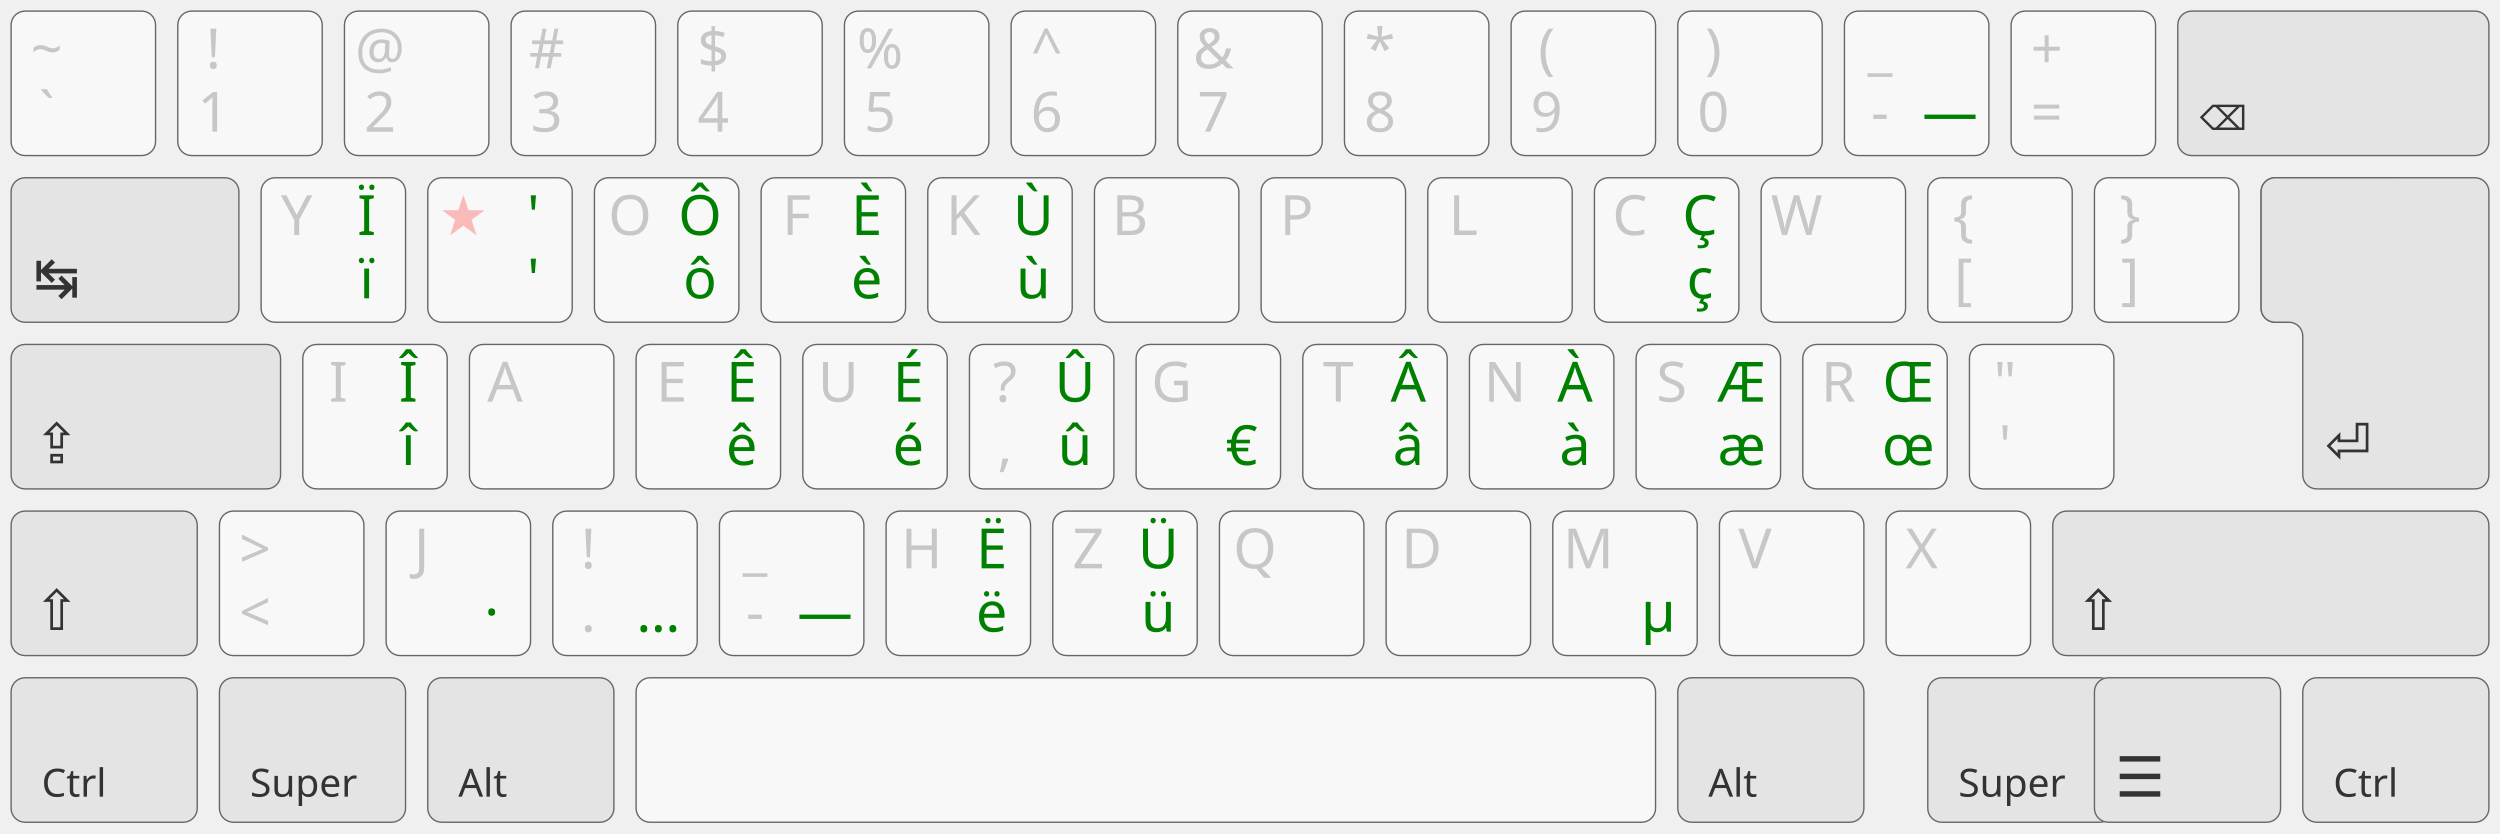
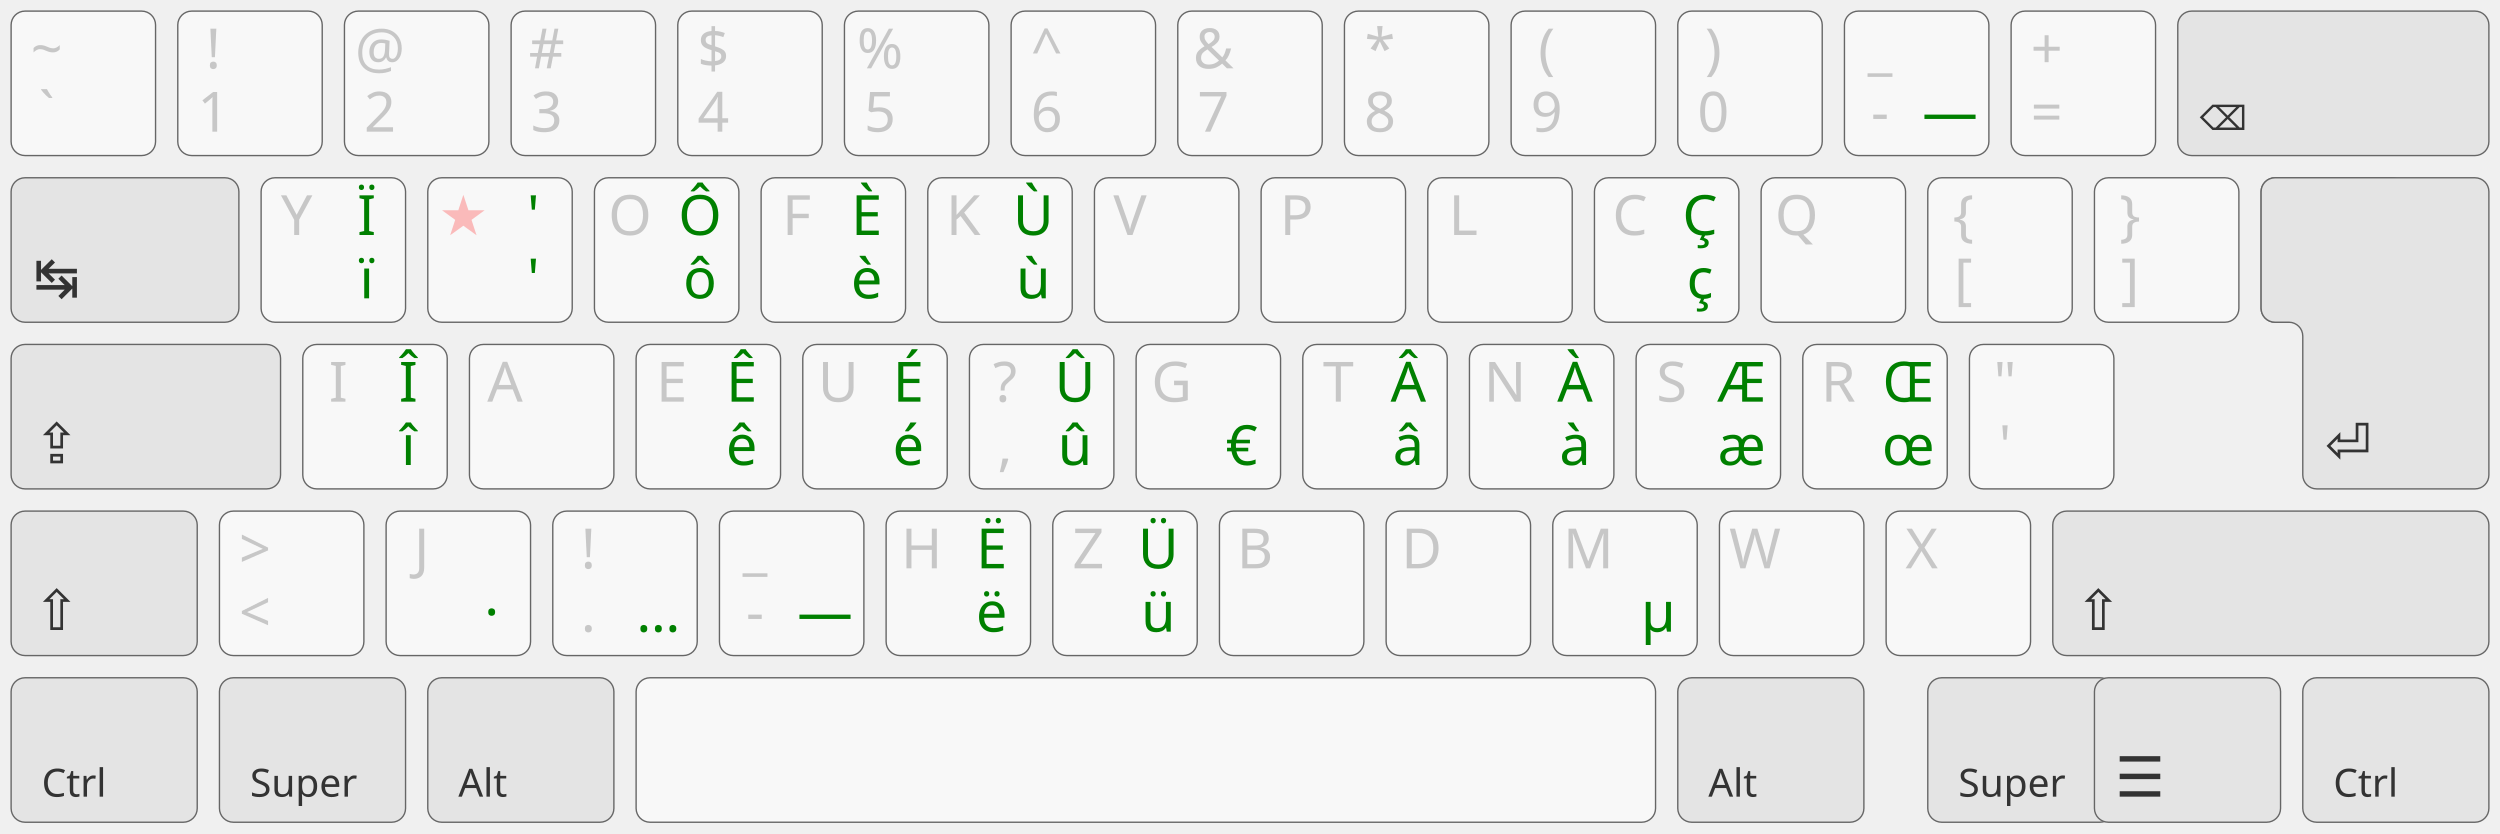
<svg xmlns="http://www.w3.org/2000/svg" viewBox="0 0 900 300" platform="gnu" theme="" class="iso intlBackslash dk">
  <style>
    rect, path {
      stroke: #666;
      stroke-width: .5px;
      fill: #f8f8f8;
    }
    .specialKey,
    .specialKey rect,
    .specialKey path {
      fill: #e4e4e4;
    }
    text {
      fill: #333;
      font: normal 20px sans-serif;
      text-align: center;
    }
    #Backspace text {
      font-size: 12px;
    }

    #Escape { display: none; }

    #row_AE { transform: translate(4px, 4px); }
    #row_AD { transform: translate(4px, 64px); }
    #row_AC { transform: translate(4px, 124px); }
    #row_AB { transform: translate(4px, 184px); }
    #row_AA { transform: translate(4px, 244px); }

    /* Backslash + Enter */
    #Enter path.alt,
    #Enter     .iso,
    #Backslash .iso,
    .alt #Enter rect.ansi,
    .iso #Enter rect.ansi,
    .iso #Enter text.ansi,
    .alt #Backslash .ansi,
    .iso #Backslash .ansi { display: none; }
    #Enter text.ansi,
    .alt #Enter     .alt,
    .iso #Enter     .iso,
    .iso #Backslash .iso { display: block; }
    .iso #Backslash { transform: translate(765px, 60px); }
    .alt #Backslash { transform: translate(780px, -60px); }

    /* Backspace + IntlYen */
    #IntlYen, #Backspace .alt,
    .intlYen  #Backspace .ansi { display: none; }
    .intlYen  #Backspace .alt,
    .intlYen  #IntlYen { display: block; }

    /* ShiftLeft + IntlBackslash */
    #IntlBackslash, #ShiftLeft .iso,
    .intlBackslash  #ShiftLeft .ansi { display: none; }
    .intlBackslash  #ShiftLeft .iso,
    .intlBackslash  #IntlBackslash { display: block; }

    /* ShiftRight + IntlRo */
    #IntlRo, #ShiftRight .abnt,
    .intlRo  #ShiftRight .ansi { display: none; }
    .intlRo  #ShiftRight .abnt,
    .intlRo  #IntlRo { display: block; }

    .specialKey   .ergo,
    .specialKey   .ol60,
    .specialKey   .ol50,
    .specialKey   .ol40,
    #Space        .ol60,
    #Space        .ol50,
    #Space        .ol40,
    #Backquote    .ol60,
    #BracketRight .ol60,
    #Equal        .ol60,
    .ergo #CapsLock,
    .ergo #Space      rect,
    .ergo #Backslash  rect,
    .ergo .specialKey rect,
    .ergo .specialKey text { display: none; }
    .ol50 #Escape,
    .ol40 #Escape,
    .ol60 #Space        .ol60,
    .ol50 #Space        .ol50,
    .ol40 #Space        .ol40,
    .ol60 #Backquote    .ol60,
    .ol60 #BracketRight .ol60,
    .ol60 #Backslash    .ol60,
    .ol60 #Equal        .ol60,
    .ol60 .specialKey   .ol60,
    .ol50 .specialKey   .ol50,
    .ol40 .specialKey   .ol40,
    .ergo .specialKey   .ergo { display: block; }

    .ol50 .pinkyKey, .ol50 #ContextMenu,
    .ol40 .pinkyKey, .ol40 #ContextMenu,
    .ol40 #row_AE .numberKey { display: none; }

    .ergo #row_AE       { transform: translate(94px, 4px); }
    .ergo #row_AD       { transform: translate(64px, 64px); }
    .ergo #row_AC       { transform: translate(49px, 124px); }
    .ergo #row_AB       { transform: translate(19px, 184px); }

    .ergo #Tab          { transform: translate(15px, 0px); }
    .ergo #ShiftLeft    { transform: translate(60px, 0px); }
    .ergo #ControlLeft  { transform: translate(75px, 0px); }
    .ergo #MetaLeft     { transform: translate(150px, 0px); }
    .ergo #AltLeft      { transform: translate(240px, 0px); }
    .ergo #Space        { transform: translate(315px, 0px); }
    .ergo #AltRight     { transform: translate(540px, 0px); }
    .ergo #MetaRight    { transform: translate(630px, 0px); }
    .ergo #ControlRight { transform: translate(750px, 0px); }

    .ergo .left         { transform: translate(-15px, 0px); }
    .ergo .right        { transform: translate(15px, 0px); }

    .ol60 .left         { transform: translate(-75px, 0px); }
    .ol60 #ControlRight { transform: translate(810px, 0px); }
    .ol60 #Backquote    { transform: translate(-15px, 0px); }
    .ol60 #ShiftRight   { transform: translate(795px, 0px); }
    .ol60 #ContextMenu  { transform: translate(750px, 0px); }
    .ol60 #Backslash    { transform: translate(690px, 120px); }
    .ol60 #Backspace    { transform: translate(277.5px, 60px); }
    .ol60 #Enter        { transform: translate(322.5px, 60px); }

    .ol50 #Escape       { transform: translate(-15px, 0px); }
    .ol50 #Backspace    { transform: translate(660px, 0px); }
    .ol50 #Enter        { transform: translate(705px, -60px); }

    .ol40 #Escape       { transform: translate(-15px, 120px); }
    .ol40 #Backspace    { transform: translate(660px, 60px); }
    .ol40 #Enter        { transform: translate(705px, 0px); }

    [platform="gnu"].ergo .specialKey .win,
    [platform="gnu"].ergo .specialKey .mac,
    [platform="win"].ergo .specialKey .gnu,
    [platform="win"].ergo .specialKey .mac { display: none; }
    .ergo .specialKey .mac,
    [platform="gnu"].ergo .specialKey .gnu,
    [platform="win"].ergo .specialKey .win { display: block; }

    /* swap Alt/Meta for MacOSX */
    [platform="gnu"].ergo #MetaLeft,
    [platform="win"].ergo #MetaLeft,
                    .ergo #AltLeft   { transform: translate(150px, 0px); }
    [platform="gnu"].ergo #AltLeft,
    [platform="win"].ergo #AltLeft,
                    .ergo #MetaLeft  { transform: translate(240px, 0px); }
    [platform="gnu"].ergo #AltRight,
    [platform="win"].ergo #AltRight,
                    .ergo #MetaRight { transform: translate(570px, 0px); }
    [platform="gnu"].ergo #MetaRight,
    [platform="win"].ergo #MetaRight,
                    .ergo #AltRight  { transform: translate(660px, 0px); }

    #NonConvert, #Convert, #KanaMode,
    #Lang1, #Lang2,
    #Space .jis,
    #Space .ks,
    .ks  #Space .ansi,
    .ks  #Space .jis,
    .jis #Space .ansi,
    .jis #Space .ks { display: none; }
    .ks  #Space .ks,
    .jis #NonConvert, .jis #Convert, .jis #KanaMode,
    .ks #Lang1, .ks #Lang2,
    .jis #Space .jis { display: block; }

    #Backquote .jis,
    #CapsLock  .jis,
    .jis #Backquote .ansi,
    .jis #CapsLock  .ansi { display: none; }
    .jis #Backquote .jis,
    .jis #CapsLock .jis { display: block; }

    #Lang1 text,
    #Lang2 text,
    #Convert text,
    #NonConvert text,
    .jis #CapsLock text { font-size: 14px; }
    #KanaMode text,
    .jis #Backquote text { font-size: 10px; }

    .specialKey .win,
    .specialKey .gnu {
      display: none;
      font-size: 14px;
    }

    /* display MacOSX by default */
    [platform="gnu"] .specialKey .win,
    [platform="gnu"] .specialKey .mac,
    [platform="win"] .specialKey .gnu,
    [platform="win"] .specialKey .mac { display: none; }
    [platform="mac"] .specialKey .mac,
    [platform="gnu"] .specialKey .gnu,
    [platform="win"] .specialKey .win { display: block; }

    /* swap Alt/Meta for MacOSX */
    [platform="gnu"] #MetaLeft,
    [platform="win"] #MetaLeft,  #AltLeft   { transform: translate(75px, 0px); }
    [platform="gnu"] #AltLeft,
    [platform="win"] #AltLeft,   #MetaLeft  { transform: translate(150px, 0px); }
    [platform="gnu"] #AltRight,
    [platform="win"] #AltRight,  #MetaRight { transform: translate(600px, 0px); }
    [platform="gnu"] #MetaRight,
    [platform="win"] #MetaRight, #AltRight  { transform: translate(675px, 0px); }

    g:target rect, .press rect,
    g:target path, .press path {
      fill: #aad;
    }

    [theme="reach"] .pinkyKey  rect { fill: hsl(  0, 100%, 90%); }
    [theme="reach"] .numberKey rect { fill: hsl( 42, 100%, 90%); }
    [theme="reach"] .letterKey rect { fill: hsl(122, 100%, 90%); }
    [theme="reach"] .homeKey   rect { fill: hsl(122, 100%, 75%); }
    [theme="reach"] .press     rect { fill: #aaf; }

    [theme="hints"] [finger="m1"] rect { fill: hsl(  0, 100%, 95%); }
    [theme="hints"] [finger="l2"] rect { fill: hsl( 42, 100%, 85%); }
    [theme="hints"] [finger="r2"] rect { fill: hsl( 61, 100%, 85%); }
    [theme="hints"] [finger="l3"] rect,
    [theme="hints"] [finger="r3"] rect { fill: hsl(136, 100%, 85%); }
    [theme="hints"] [finger="l4"] rect,
    [theme="hints"] [finger="r4"] rect { fill: hsl(200, 100%, 85%); }
    [theme="hints"] [finger="l5"] rect,
    [theme="hints"] [finger="r5"] rect { fill: hsl(230, 100%, 85%); }
    [theme="hints"] .specialKey   rect,
    [theme="hints"] .specialKey   path { fill: #e4e4e4; }
    [theme="hints"] .hint         rect { fill: #a33; }
    [theme="hints"] .press        rect { fill: #335; }
    [theme="hints"] .press        text { fill: #fff; }
    [theme="hints"] .hint text {
      font-weight: bold;
      fill: white;
    }

    /* dimmed AltGr + bold dead keys */
    .level3, .level4 { fill: blue; opacity: .5; }
    .level5, .level6 { fill: green; display: none }
    .deadKey {
      fill: red;
      font-size: 14px;
    }
    .diacritic  {
      font-size: 20px;
      font-weight: bolder;
    }

    /* hide Level4 (Shift+AltGr) unless AltGr is pressed */
    .level4        { display: none; }
    .altgr .level4 { display: block; }

    /* highlight AltGr + Dead Keys */
    .dk .level1, .altgr .level1,
    .dk .level2, .altgr .level2 { opacity: 0.25; display: block; }
    .dk .level5, .altgr .level3,
    .dk .level6, .altgr .level4,
    .mixed .level3, .mixed .level5 { opacity: 1; display: block;}
    .dk .level3, .dk .level4,
    .mixed .level4, .mixed .level6 { display: none; }

    /* Translate level5 upward if mixed */
    .mixed .level5 {transform: translate(0px, -22.8px);}

    /* Adding Base class option to display Alpha + dk layers */
    .base .level3, .base .level4 { display: none;}
    .base .level5  { opacity: 0.5; display: block;}

    @media (prefers-color-scheme: dark) {
      rect, path { stroke: #777; fill: #444; }
      .specialKey, .specialKey rect, .specialKey path { fill: #333; }
      g:target rect, .press rect, g:target path, .press path { fill: #558; }
      text { fill: #999; }
      .level3, .level4 { fill: #99f; }
      .level5, .level6 { fill: #6d6; }
      .deadKey { fill: #f44; }

      [theme="reach"] .pinkyKey  rect { fill: hsl(  0, 60%, 25%); }
      [theme="reach"] .numberKey rect { fill: hsl( 42, 60%, 27%); }
      [theme="reach"] .letterKey rect { fill: hsl(122, 75%, 20%); }
      [theme="reach"] .homeKey   rect { fill: hsl(122, 70%, 25%); }
      [theme="reach"] .press     rect { fill: #449; }

      [theme="hints"] [finger="m1"] rect { fill: hsl(  0, 100%, 95%); }
      [theme="hints"] [finger="l2"] rect { fill: hsl( 42, 100%, 85%); }
      [theme="hints"] [finger="r2"] rect { fill: hsl( 61, 100%, 85%); }
      [theme="hints"] [finger="l3"] rect,
      [theme="hints"] [finger="r3"] rect { fill: hsl(136, 100%, 85%); }
      [theme="hints"] [finger="l4"] rect,
      [theme="hints"] [finger="r4"] rect { fill: hsl(200, 100%, 85%); }
      [theme="hints"] [finger="l5"] rect,
      [theme="hints"] [finger="r5"] rect { fill: hsl(230, 100%, 85%); }
      [theme="hints"] .specialKey   rect,
      [theme="hints"] .specialKey   path { fill: #e4e4e4; }
      [theme="hints"] .hint         rect { fill: #a33; }
      [theme="hints"] .press        rect { fill: #335; }
      [theme="hints"] .press        text { fill: #fff; }
      [theme="hints"] .hint text {
        font-weight: bold;
        fill: white;
      }
    }
  </style>
  <g id="row_AE" text-anchor="middle">
    <g class="left">
      <g class="specialKey" finger="l5" id="Escape" transform="translate(0, 0)">
        <rect class="ergo" width="67" height="52" rx="5" ry="5" />
        <text class="ergo" width="22" height="22" x="16.4" y="42.8">⎋</text>
      </g>
      <g class="pinkyKey" finger="l5" id="Backquote" transform="translate(0, 0)">
        <rect class="specialKey jis" width="52" height="52" rx="5" ry="5" />
        <rect class="ansi alt iso" width="52" height="52" rx="5" ry="5" />
        <rect class="ol60" width="67" height="52" rx="5" ry="5" />
        <text class="jis" width="22" height="22" x="26" y="20">半角</text>
        <text class="jis" width="22" height="22" x="26" y="32">全角</text>
        <text class="jis" width="22" height="22" x="26" y="44">漢字</text>
        <g class="ansi key">
          <text class="level1" width="22" height="22" x="12.8" y="43.4">`</text>
          <text class="level2" width="22" height="22" x="12.8" y="20.6">~</text>
          <text class="level3" width="22" height="22" x="38" y="43.4" />
          <text class="level4" width="22" height="22" x="38" y="20.6" />
          <text class="level5 dk" width="22" height="22" x="38" y="43.4" />
          <text class="level6 dk" width="22" height="22" x="38" y="20.6" />
        </g>
      </g>
      <g class="numberKey" finger="l5" id="Digit1" transform="translate(60, 0)">
        <rect class="" width="52" height="52" rx="5" ry="5" />
        <g class="key">
          <text class="level1" width="22" height="22" x="12.8" y="43.4">1</text>
          <text class="level2" width="22" height="22" x="12.8" y="20.6">!</text>
          <text class="level3" width="22" height="22" x="38" y="43.4" />
          <text class="level4" width="22" height="22" x="38" y="20.6" />
          <text class="level5 dk" width="22" height="22" x="38" y="43.4" />
          <text class="level6 dk" width="22" height="22" x="38" y="20.6" />
        </g>
      </g>
      <g class="numberKey" finger="l5" id="Digit2" transform="translate(120, 0)">
        <rect class="" width="52" height="52" rx="5" ry="5" />
        <g class="key">
          <text class="level1" width="22" height="22" x="12.8" y="43.4">2</text>
          <text class="level2" width="22" height="22" x="12.8" y="20.6">@</text>
          <text class="level3" width="22" height="22" x="38" y="43.4" />
          <text class="level4" width="22" height="22" x="38" y="20.6" />
          <text class="level5 dk" width="22" height="22" x="38" y="43.4" />
          <text class="level6 dk" width="22" height="22" x="38" y="20.6" />
        </g>
      </g>
      <g class="numberKey" finger="l4" id="Digit3" transform="translate(180, 0)">
        <rect class="" width="52" height="52" rx="5" ry="5" />
        <g class="key">
          <text class="level1" width="22" height="22" x="12.8" y="43.4">3</text>
          <text class="level2" width="22" height="22" x="12.8" y="20.6">#</text>
          <text class="level3" width="22" height="22" x="38" y="43.4" />
          <text class="level4" width="22" height="22" x="38" y="20.6" />
          <text class="level5 dk" width="22" height="22" x="38" y="43.4" />
          <text class="level6 dk" width="22" height="22" x="38" y="20.6" />
        </g>
      </g>
      <g class="numberKey" finger="l3" id="Digit4" transform="translate(240, 0)">
        <rect class="" width="52" height="52" rx="5" ry="5" />
        <g class="key">
          <text class="level1" width="22" height="22" x="12.8" y="43.4">4</text>
          <text class="level2" width="22" height="22" x="12.8" y="20.6">$</text>
          <text class="level3" width="22" height="22" x="38" y="43.4" />
          <text class="level4" width="22" height="22" x="38" y="20.6" />
          <text class="level5 dk" width="22" height="22" x="38" y="43.4" />
          <text class="level6 dk" width="22" height="22" x="38" y="20.6" />
        </g>
      </g>
      <g class="numberKey" finger="l2" id="Digit5" transform="translate(300, 0)">
        <rect class="" width="52" height="52" rx="5" ry="5" />
        <g class="key">
          <text class="level1" width="22" height="22" x="12.8" y="43.4">5</text>
          <text class="level2" width="22" height="22" x="12.8" y="20.6">%</text>
          <text class="level3" width="22" height="22" x="38" y="43.4" />
          <text class="level4" width="22" height="22" x="38" y="20.6" />
          <text class="level5 dk" width="22" height="22" x="38" y="43.4" />
          <text class="level6 dk" width="22" height="22" x="38" y="20.6" />
        </g>
      </g>
    </g>
    <g class="right">
      <g class="numberKey" finger="l2" id="Digit6" transform="translate(360, 0)">
        <rect class="" width="52" height="52" rx="5" ry="5" />
        <g class="key">
          <text class="level1" width="22" height="22" x="12.8" y="43.4">6</text>
          <text class="level2" width="22" height="22" x="12.8" y="20.6">^</text>
          <text class="level3" width="22" height="22" x="38" y="43.4" />
          <text class="level4" width="22" height="22" x="38" y="20.6" />
          <text class="level5 dk" width="22" height="22" x="38" y="43.4" />
          <text class="level6 dk" width="22" height="22" x="38" y="20.6" />
        </g>
      </g>
      <g class="numberKey" finger="r2" id="Digit7" transform="translate(420, 0)">
        <rect class="" width="52" height="52" rx="5" ry="5" />
        <g class="key">
          <text class="level1" width="22" height="22" x="12.8" y="43.4">7</text>
          <text class="level2" width="22" height="22" x="12.8" y="20.6">&amp;</text>
          <text class="level3" width="22" height="22" x="38" y="43.4" />
          <text class="level4" width="22" height="22" x="38" y="20.6" />
          <text class="level5 dk" width="22" height="22" x="38" y="43.4" />
          <text class="level6 dk" width="22" height="22" x="38" y="20.6" />
        </g>
      </g>
      <g class="numberKey" finger="r2" id="Digit8" transform="translate(480, 0)">
        <rect class="" width="52" height="52" rx="5" ry="5" />
        <g class="key">
          <text class="level1" width="22" height="22" x="12.8" y="43.4">8</text>
          <text class="level2" width="22" height="22" x="12.8" y="20.6">*</text>
          <text class="level3" width="22" height="22" x="38" y="43.4" />
          <text class="level4" width="22" height="22" x="38" y="20.6" />
          <text class="level5 dk" width="22" height="22" x="38" y="43.4" />
          <text class="level6 dk" width="22" height="22" x="38" y="20.6" />
        </g>
      </g>
      <g class="numberKey" finger="r3" id="Digit9" transform="translate(540, 0)">
        <rect class="" width="52" height="52" rx="5" ry="5" />
        <g class="key">
          <text class="level1" width="22" height="22" x="12.8" y="43.4">9</text>
          <text class="level2" width="22" height="22" x="12.8" y="20.6">(</text>
          <text class="level3" width="22" height="22" x="38" y="43.4" />
          <text class="level4" width="22" height="22" x="38" y="20.6" />
          <text class="level5 dk" width="22" height="22" x="38" y="43.4" />
          <text class="level6 dk" width="22" height="22" x="38" y="20.6" />
        </g>
      </g>
      <g class="numberKey" finger="r4" id="Digit0" transform="translate(600, 0)">
        <rect class="" width="52" height="52" rx="5" ry="5" />
        <g class="key">
          <text class="level1" width="22" height="22" x="12.8" y="43.4">0</text>
          <text class="level2" width="22" height="22" x="12.8" y="20.6">)</text>
          <text class="level3" width="22" height="22" x="38" y="43.4" />
          <text class="level4" width="22" height="22" x="38" y="20.6" />
          <text class="level5 dk" width="22" height="22" x="38" y="43.4" />
          <text class="level6 dk" width="22" height="22" x="38" y="20.6" />
        </g>
      </g>
      <g class="pinkyKey" finger="r5" id="Minus" transform="translate(660, 0)">
        <rect class="" width="52" height="52" rx="5" ry="5" />
        <g class="key">
          <text class="level1" width="22" height="22" x="12.8" y="43.4">-</text>
          <text class="level2" width="22" height="22" x="12.8" y="20.6">_</text>
          <text class="level3" width="22" height="22" x="38" y="43.4" />
          <text class="level4" width="22" height="22" x="38" y="20.6" />
          <text class="level5 dk" width="22" height="22" x="38" y="43.4">—</text>
          <text class="level6 dk" width="22" height="22" x="38" y="20.6" />
        </g>
      </g>
      <g class="pinkyKey" finger="r5" id="Equal" transform="translate(720, 0)">
        <rect class="ansi" width="52" height="52" rx="5" ry="5" />
        <rect class="ol60" width="67" height="52" rx="5" ry="5" />
        <g class="key">
          <text class="level1" width="22" height="22" x="12.8" y="43.4">=</text>
          <text class="level2" width="22" height="22" x="12.8" y="20.6">+</text>
          <text class="level3" width="22" height="22" x="38" y="43.4" />
          <text class="level4" width="22" height="22" x="38" y="20.6" />
          <text class="level5 dk" width="22" height="22" x="38" y="43.4" />
          <text class="level6 dk" width="22" height="22" x="38" y="20.6" />
        </g>
      </g>
      <g class="pinkyKey" finger="r5" id="IntlYen" transform="translate(780, 0)">
        <rect class="" width="52" height="52" rx="5" ry="5" />
        <g class="key" />
      </g>
      <g class="specialKey" finger="r5" id="Backspace" transform="translate(780, 0)">
        <rect class="ansi" width="112" height="52" rx="5" ry="5" />
        <rect class="ol60" width="67" height="112" rx="5" ry="5" y="-60" />
        <rect class="ol40 ol50" width="67" height="52" rx="5" ry="5" />
        <rect class="alt" width="52" height="52" rx="5" ry="5" x="60" />
        <text class="ansi" width="22" height="22" x="16.4" y="42.8">⌫</text>
        <text class="ergo" width="22" height="22" x="16.4" y="42.8">⌫</text>
        <text class="alt" width="22" height="22" x="16.4" y="42.8" transform="translate(60, 0)">⌫</text>
      </g>
    </g>
  </g>
  <g id="row_AD" text-anchor="middle">
    <g class="left">
      <g class="specialKey" finger="l5" id="Tab" transform="translate(0, 0)">
        <rect class="" width="82" height="52" rx="5" ry="5" />
        <rect class="ergo" width="67" height="52" rx="5" ry="5" />
        <text class="" width="22" height="22" x="16.4" y="42.8">↹</text>
        <text class="ergo" width="22" height="22" x="16.4" y="42.8">↹</text>
      </g>
      <g class="letterKey" finger="l5" id="KeyQ" transform="translate(90, 0)">
        <rect class="" width="52" height="52" rx="5" ry="5" />
        <g class="key">
          <text class="level1" width="22" height="22" x="12.8" y="43.4" />
          <text class="level2" width="22" height="22" x="12.8" y="20.6">Y</text>
          <text class="level3" width="22" height="22" x="38" y="43.4">%</text>
          <text class="level4" width="22" height="22" x="38" y="20.6" />
          <text class="level5 dk" width="22" height="22" x="38" y="43.4">ï</text>
          <text class="level6 dk" width="22" height="22" x="38" y="20.6">Ï</text>
        </g>
      </g>
      <g class="letterKey" finger="l4" id="KeyW" transform="translate(150, 0)">
        <rect class="" width="52" height="52" rx="5" ry="5" />
        <g class="key">
          <text class="level1" width="22" height="22" x="12.8" y="43.4" />
          <text class="level2 deadKey diacritic" width="22" height="22" x="12.8" y="20.6">★</text>
          <text class="level3" width="22" height="22" x="38" y="43.4">+</text>
          <text class="level4" width="22" height="22" x="38" y="20.6" />
          <text class="level5 dk" width="22" height="22" x="38" y="43.4">'</text>
          <text class="level6 dk" width="22" height="22" x="38" y="20.6">'</text>
        </g>
      </g>
      <g class="letterKey" finger="l3" id="KeyE" transform="translate(210, 0)">
        <rect class="" width="52" height="52" rx="5" ry="5" />
        <g class="key">
          <text class="level1" width="22" height="22" x="12.8" y="43.4" />
          <text class="level2" width="22" height="22" x="12.8" y="20.6">O</text>
          <text class="level3" width="22" height="22" x="38" y="43.4">[</text>
          <text class="level4" width="22" height="22" x="38" y="20.6" />
          <text class="level5 dk" width="22" height="22" x="38" y="43.4">ô</text>
          <text class="level6 dk" width="22" height="22" x="38" y="20.6">Ô</text>
        </g>
      </g>
      <g class="letterKey" finger="l2" id="KeyR" transform="translate(270, 0)">
        <rect class="" width="52" height="52" rx="5" ry="5" />
        <g class="key">
          <text class="level1" width="22" height="22" x="12.8" y="43.4" />
          <text class="level2" width="22" height="22" x="12.8" y="20.6">F</text>
          <text class="level3" width="22" height="22" x="38" y="43.4">]</text>
          <text class="level4" width="22" height="22" x="38" y="20.6" />
          <text class="level5 dk" width="22" height="22" x="38" y="43.4">è</text>
          <text class="level6 dk" width="22" height="22" x="38" y="20.6">È</text>
        </g>
      </g>
      <g class="letterKey" finger="l2" id="KeyT" transform="translate(330, 0)">
        <rect class="" width="52" height="52" rx="5" ry="5" />
        <g class="key">
          <text class="level1" width="22" height="22" x="12.8" y="43.4" />
          <text class="level2" width="22" height="22" x="12.8" y="20.6">K</text>
          <text class="level3" width="22" height="22" x="38" y="43.4">#</text>
          <text class="level4" width="22" height="22" x="38" y="20.6" />
          <text class="level5 dk" width="22" height="22" x="38" y="43.4">ù</text>
          <text class="level6 dk" width="22" height="22" x="38" y="20.6">Ù</text>
        </g>
      </g>
    </g>
    <g class="right">
      <g class="letterKey" finger="r2" id="KeyY" transform="translate(390, 0)">
        <rect class="" width="52" height="52" rx="5" ry="5" />
        <g class="key">
          <text class="level1" width="22" height="22" x="12.8" y="43.4" />
-           <text class="level2" width="22" height="22" x="12.8" y="20.6">B</text>
+           <text class="level2" width="22" height="22" x="12.8" y="20.6">V</text>
          <text class="level3" width="22" height="22" x="38" y="43.4">^</text>
          <text class="level4" width="22" height="22" x="38" y="20.6" />
          <text class="level5 dk" width="22" height="22" x="38" y="43.4" />
          <text class="level6 dk" width="22" height="22" x="38" y="20.6" />
        </g>
      </g>
      <g class="letterKey" finger="r2" id="KeyU" transform="translate(450, 0)">
        <rect class="" width="52" height="52" rx="5" ry="5" />
        <g class="key">
          <text class="level1" width="22" height="22" x="12.8" y="43.4" />
          <text class="level2" width="22" height="22" x="12.8" y="20.6">P</text>
          <text class="level3" width="22" height="22" x="38" y="43.4">:</text>
          <text class="level4 deadKey" width="22" height="22" x="38" y="20.6" />
          <text class="level5 dk" width="22" height="22" x="38" y="43.4" />
          <text class="level6 dk" width="22" height="22" x="38" y="20.6" />
        </g>
      </g>
      <g class="letterKey" finger="r3" id="KeyI" transform="translate(510, 0)">
        <rect class="" width="52" height="52" rx="5" ry="5" />
        <g class="key">
          <text class="level1" width="22" height="22" x="12.8" y="43.4" />
          <text class="level2" width="22" height="22" x="12.8" y="20.6">L</text>
          <text class="level3" width="22" height="22" x="38" y="43.4">"</text>
          <text class="level4" width="22" height="22" x="38" y="20.6" />
          <text class="level5 dk" width="22" height="22" x="38" y="43.4" />
          <text class="level6 dk" width="22" height="22" x="38" y="20.6" />
        </g>
      </g>
      <g class="letterKey" finger="r4" id="KeyO" transform="translate(570, 0)">
        <rect class="" width="52" height="52" rx="5" ry="5" />
        <g class="key">
          <text class="level1" width="22" height="22" x="12.8" y="43.4" />
          <text class="level2" width="22" height="22" x="12.8" y="20.6">C</text>
          <text class="level3" width="22" height="22" x="38" y="43.4">'</text>
          <text class="level4" width="22" height="22" x="38" y="20.6" />
          <text class="level5 dk" width="22" height="22" x="38" y="43.4">ç</text>
          <text class="level6 dk" width="22" height="22" x="38" y="20.6">Ç</text>
        </g>
      </g>
      <g class="letterKey" finger="r5" id="KeyP" transform="translate(630, 0)">
        <rect class="" width="52" height="52" rx="5" ry="5" />
        <g class="key">
          <text class="level1" width="22" height="22" x="12.8" y="43.4" />
-           <text class="level2" width="22" height="22" x="12.8" y="20.6">W</text>
+           <text class="level2" width="22" height="22" x="12.8" y="20.6">Q</text>
          <text class="level3" width="22" height="22" x="38" y="43.4">$</text>
          <text class="level4" width="22" height="22" x="38" y="20.6" />
          <text class="level5 dk" width="22" height="22" x="38" y="43.4" />
          <text class="level6 dk" width="22" height="22" x="38" y="20.6" />
        </g>
      </g>
      <g class="pinkyKey" finger="r5" id="BracketLeft" transform="translate(690, 0)">
        <rect class="" width="52" height="52" rx="5" ry="5" />
        <g class="key">
          <text class="level1" width="22" height="22" x="12.8" y="43.4">[</text>
          <text class="level2" width="22" height="22" x="12.8" y="20.6">{</text>
          <text class="level3" width="22" height="22" x="38" y="43.4" />
          <text class="level4" width="22" height="22" x="38" y="20.6" />
          <text class="level5 dk" width="22" height="22" x="38" y="43.4" />
          <text class="level6 dk" width="22" height="22" x="38" y="20.6" />
        </g>
      </g>
      <g class="pinkyKey" finger="r5" id="BracketRight" transform="translate(750, 0)">
        <rect class="ansi" width="52" height="52" rx="5" ry="5" />
        <rect class="ol60" width="67" height="52" rx="5" ry="5" />
        <g class="key">
          <text class="level1" width="22" height="22" x="12.8" y="43.4">]</text>
          <text class="level2" width="22" height="22" x="12.8" y="20.6">}</text>
          <text class="level3" width="22" height="22" x="38" y="43.4" />
          <text class="level4" width="22" height="22" x="38" y="20.6" />
          <text class="level5 dk" width="22" height="22" x="38" y="43.4" />
          <text class="level6 dk" width="22" height="22" x="38" y="20.6" />
        </g>
      </g>
      <g class="pinkyKey" finger="r5" id="Backslash" transform="translate(810, 0)">
        <rect class="ansi" width="82" height="52" rx="5" ry="5" />
        <rect class="iso ol60" width="52" height="52" rx="5" ry="5" />
        <g class="key">
          <text class="level1" width="22" height="22" x="12.8" y="43.4">\</text>
          <text class="level2" width="22" height="22" x="12.8" y="20.6">|</text>
          <text class="level3" width="22" height="22" x="38" y="43.4" />
          <text class="level4" width="22" height="22" x="38" y="20.6" />
          <text class="level5 dk" width="22" height="22" x="38" y="43.4" />
          <text class="level6 dk" width="22" height="22" x="38" y="20.6" />
        </g>
      </g>
    </g>
  </g>
  <g id="row_AC" text-anchor="middle">
    <g class="left">
      <g class="specialKey" finger="l5" id="CapsLock" transform="translate(0, 0)">
        <rect class="" width="97" height="52" rx="5" ry="5" />
        <text class="ansi" width="22" height="22" x="16.4" y="42.8">⇪</text>
        <text class="jis" width="22" height="22" x="23" y="42.8">英数</text>
      </g>
      <g class="letterKey homeKey" finger="l5" id="KeyA" transform="translate(105, 0)">
        <rect class="" width="52" height="52" rx="5" ry="5" />
        <g class="key">
          <text class="level1" width="22" height="22" x="12.8" y="43.4" />
          <text class="level2" width="22" height="22" x="12.8" y="20.6">I</text>
          <text class="level3" width="22" height="22" x="38" y="43.4">{</text>
          <text class="level4" width="22" height="22" x="38" y="20.6" />
          <text class="level5 dk" width="22" height="22" x="38" y="43.4">î</text>
          <text class="level6 dk" width="22" height="22" x="38" y="20.6">Î</text>
        </g>
      </g>
      <g class="letterKey homeKey" finger="l4" id="KeyS" transform="translate(165, 0)">
        <rect class="" width="52" height="52" rx="5" ry="5" />
        <g class="key">
          <text class="level1" width="22" height="22" x="12.8" y="43.4" />
          <text class="level2" width="22" height="22" x="12.8" y="20.6">A</text>
          <text class="level3" width="22" height="22" x="38" y="43.4">(</text>
          <text class="level4" width="22" height="22" x="38" y="20.6" />
          <text class="level5 dk" width="22" height="22" x="38" y="43.4" />
          <text class="level6 dk" width="22" height="22" x="38" y="20.6" />
        </g>
      </g>
      <g class="letterKey homeKey" finger="l3" id="KeyD" transform="translate(225, 0)">
        <rect class="" width="52" height="52" rx="5" ry="5" />
        <g class="key">
          <text class="level1" width="22" height="22" x="12.8" y="43.4" />
          <text class="level2" width="22" height="22" x="12.8" y="20.6">E</text>
          <text class="level3" width="22" height="22" x="38" y="43.4">)</text>
          <text class="level4" width="22" height="22" x="38" y="20.6" />
          <text class="level5 dk" width="22" height="22" x="38" y="43.4">ê</text>
          <text class="level6 dk" width="22" height="22" x="38" y="20.6">Ê</text>
        </g>
      </g>
      <g class="letterKey homeKey" finger="l2" id="KeyF" transform="translate(285, 0)">
        <rect class="" width="52" height="52" rx="5" ry="5" />
        <g class="key">
          <text class="level1" width="22" height="22" x="12.8" y="43.4" />
          <text class="level2" width="22" height="22" x="12.8" y="20.6">U</text>
          <text class="level3" width="22" height="22" x="38" y="43.4">}</text>
          <text class="level4" width="22" height="22" x="38" y="20.6" />
          <text class="level5 dk" width="22" height="22" x="38" y="43.4">é</text>
          <text class="level6 dk" width="22" height="22" x="38" y="20.6">É</text>
        </g>
      </g>
      <g class="letterKey" finger="l2" id="KeyG" transform="translate(345, 0)">
        <rect class="" width="52" height="52" rx="5" ry="5" />
        <g class="key">
          <text class="level1" width="22" height="22" x="12.8" y="43.4">,</text>
          <text class="level2" width="22" height="22" x="12.8" y="20.6">?</text>
          <text class="level3" width="22" height="22" x="38" y="43.4">/</text>
          <text class="level4" width="22" height="22" x="38" y="20.6" />
          <text class="level5 dk" width="22" height="22" x="38" y="43.4">û</text>
          <text class="level6 dk" width="22" height="22" x="38" y="20.6">Û</text>
        </g>
      </g>
    </g>
    <g class="right">
      <g class="letterKey" finger="r2" id="KeyH" transform="translate(405, 0)">
        <rect class="" width="52" height="52" rx="5" ry="5" />
        <g class="key">
          <text class="level1" width="22" height="22" x="12.8" y="43.4" />
          <text class="level2" width="22" height="22" x="12.8" y="20.6">G</text>
          <text class="level3" width="22" height="22" x="38" y="43.4">=</text>
          <text class="level4" width="22" height="22" x="38" y="20.6" />
          <text class="level5 dk" width="22" height="22" x="38" y="43.4">€</text>
          <text class="level6 dk" width="22" height="22" x="38" y="20.6" />
        </g>
      </g>
      <g class="letterKey homeKey" finger="r2" id="KeyJ" transform="translate(465, 0)">
        <rect class="" width="52" height="52" rx="5" ry="5" />
        <g class="key">
          <text class="level1" width="22" height="22" x="12.8" y="43.4" />
          <text class="level2" width="22" height="22" x="12.8" y="20.6">T</text>
          <text class="level3" width="22" height="22" x="38" y="43.4">←</text>
          <text class="level4" width="22" height="22" x="38" y="20.6">⇐</text>
          <text class="level5 dk" width="22" height="22" x="38" y="43.4">â</text>
          <text class="level6 dk" width="22" height="22" x="38" y="20.6">Â</text>
        </g>
      </g>
      <g class="letterKey homeKey" finger="r3" id="KeyK" transform="translate(525, 0)">
        <rect class="" width="52" height="52" rx="5" ry="5" />
        <g class="key">
          <text class="level1" width="22" height="22" x="12.8" y="43.4" />
          <text class="level2" width="22" height="22" x="12.8" y="20.6">N</text>
          <text class="level3" width="22" height="22" x="38" y="43.4">↓</text>
          <text class="level4" width="22" height="22" x="38" y="20.6">⇓</text>
          <text class="level5 dk" width="22" height="22" x="38" y="43.4">à</text>
          <text class="level6 dk" width="22" height="22" x="38" y="20.6">À</text>
        </g>
      </g>
      <g class="letterKey homeKey" finger="r4" id="KeyL" transform="translate(585, 0)">
        <rect class="" width="52" height="52" rx="5" ry="5" />
        <g class="key">
          <text class="level1" width="22" height="22" x="12.8" y="43.4" />
          <text class="level2" width="22" height="22" x="12.8" y="20.6">S</text>
          <text class="level3" width="22" height="22" x="38" y="43.4">↑</text>
          <text class="level4" width="22" height="22" x="38" y="20.6">⇑</text>
          <text class="level5 dk" width="22" height="22" x="38" y="43.4">æ</text>
          <text class="level6 dk" width="22" height="22" x="38" y="20.6">Æ</text>
        </g>
      </g>
      <g class="letterKey homeKey" finger="r5" id="Semicolon" transform="translate(645, 0)">
        <rect class="" width="52" height="52" rx="5" ry="5" />
        <g class="key">
          <text class="level1" width="22" height="22" x="12.8" y="43.4" />
          <text class="level2" width="22" height="22" x="12.8" y="20.6">R</text>
          <text class="level3" width="22" height="22" x="38" y="43.4">→</text>
          <text class="level4" width="22" height="22" x="38" y="20.6">⇒</text>
          <text class="level5 dk" width="22" height="22" x="38" y="43.4">œ</text>
          <text class="level6 dk" width="22" height="22" x="38" y="20.6">Œ</text>
        </g>
      </g>
      <g class="pinkyKey" finger="r5" id="Quote" transform="translate(705, 0)">
        <rect class="" width="52" height="52" rx="5" ry="5" />
        <g class="key">
          <text class="level1" width="22" height="22" x="12.8" y="43.4">'</text>
          <text class="level2" width="22" height="22" x="12.8" y="20.6">"</text>
          <text class="level3" width="22" height="22" x="38" y="43.4" />
          <text class="level4" width="22" height="22" x="38" y="20.6" />
          <text class="level5 dk" width="22" height="22" x="38" y="43.4" />
          <text class="level6 dk" width="22" height="22" x="38" y="20.6" />
        </g>
      </g>
      <g class="specialKey" finger="r5" id="Enter" transform="translate(765, 0)">
        <path class="alt" d="M50,-60 h72 a5,5 0 0 1 5,5 v102 a5,5 0 0 1 -5,5 h-117 a5,5 0 0 1 -5,-5 v-42 a5,5 0 0 1 5,-5 h35 a5,5 1 0 0 5,-5 v-50 a5,5 0 0 1 5,-5 z" />
        <path class="iso" d="M50,-60 h72 a5,5 0 0 1 5,5 v102 a5,5 0 0 1 -5,5 h-57 a5,5 0 0 1 -5,-5 v-50 a5,5 1 0 0 -5,-5 h-5 a5,5 0 0 1 -5,-5 v-42 a5,5 0 0 1 5,-5 z" />
        <rect class="ansi" width="127" height="52" rx="5" ry="5" />
        <rect class="ol60" width="67" height="112" rx="5" ry="5" y="-60" />
        <rect class="ol40 ol50" width="67" height="52" rx="5" ry="5" />
        <text class="ansi alt ergo" width="22" height="22" x="16.4" y="42.8">⏎</text>
        <text class="iso" width="22" height="22" x="16.4" y="42.8" transform="translate(60, 0)">⏎</text>
      </g>
    </g>
  </g>
  <g id="row_AB" text-anchor="middle">
    <g class="left">
      <g class="specialKey" finger="l5" id="ShiftLeft" transform="translate(0, 0)">
        <rect class="ansi alt" width="127" height="52" rx="5" ry="5" />
        <rect class="iso" width="67" height="52" rx="5" ry="5" />
        <rect class="ol50 ol60" width="67" height="112" rx="5" ry="5" y="-60" />
        <rect class="ol40" width="67" height="52" rx="5" ry="5" />
        <text class="" width="22" height="22" x="16.4" y="42.8">⇧</text>
        <text class="ergo" width="22" height="22" x="16.4" y="42.8">⇧</text>
      </g>
      <g class="letterKey" finger="l5" id="IntlBackslash" transform="translate(75, 0)">
        <rect class="" width="52" height="52" rx="5" ry="5" />
        <g class="key">
          <text class="level1" width="22" height="22" x="12.8" y="43.4">&lt;</text>
          <text class="level2" width="22" height="22" x="12.8" y="20.6">&gt;</text>
          <text class="level3" width="22" height="22" x="38" y="43.4" />
          <text class="level4" width="22" height="22" x="38" y="20.6" />
          <text class="level5 dk" width="22" height="22" x="38" y="43.4" />
          <text class="level6 dk" width="22" height="22" x="38" y="20.6" />
        </g>
      </g>
      <g class="letterKey" finger="l5" id="KeyZ" transform="translate(135, 0)">
        <rect class="" width="52" height="52" rx="5" ry="5" />
        <g class="key">
          <text class="level1" width="22" height="22" x="12.8" y="43.4" />
          <text class="level2" width="22" height="22" x="12.8" y="20.6">J</text>
          <text class="level3" width="22" height="22" x="38" y="43.4">~</text>
          <text class="level4" width="22" height="22" x="38" y="20.6" />
          <text class="level5 dk" width="22" height="22" x="38" y="43.4">·</text>
          <text class="level6 dk" width="22" height="22" x="38" y="20.6" />
        </g>
      </g>
      <g class="letterKey" finger="l4" id="KeyX" transform="translate(195, 0)">
        <rect class="" width="52" height="52" rx="5" ry="5" />
        <g class="key">
          <text class="level1" width="22" height="22" x="12.8" y="43.4">.</text>
          <text class="level2" width="22" height="22" x="12.8" y="20.6">!</text>
          <text class="level3" width="22" height="22" x="38" y="43.4">\</text>
          <text class="level4" width="22" height="22" x="38" y="20.6" />
          <text class="level5 dk" width="22" height="22" x="38" y="43.4">…</text>
          <text class="level6 dk" width="22" height="22" x="38" y="20.6" />
        </g>
      </g>
      <g class="letterKey" finger="l3" id="KeyC" transform="translate(255, 0)">
        <rect class="" width="52" height="52" rx="5" ry="5" />
        <g class="key">
          <text class="level1" width="22" height="22" x="12.8" y="43.4">-</text>
          <text class="level2" width="22" height="22" x="12.8" y="20.6">_</text>
          <text class="level3" width="22" height="22" x="38" y="43.4">&lt;</text>
          <text class="level4" width="22" height="22" x="38" y="20.6">≤</text>
          <text class="level5 dk" width="22" height="22" x="38" y="43.4">—</text>
          <text class="level6 dk" width="22" height="22" x="38" y="20.6" />
        </g>
      </g>
      <g class="letterKey" finger="l2" id="KeyV" transform="translate(315, 0)">
        <rect class="" width="52" height="52" rx="5" ry="5" />
        <g class="key">
          <text class="level1" width="22" height="22" x="12.8" y="43.4" />
          <text class="level2" width="22" height="22" x="12.8" y="20.6">H</text>
          <text class="level3" width="22" height="22" x="38" y="43.4">&gt;</text>
          <text class="level4" width="22" height="22" x="38" y="20.6">≥</text>
          <text class="level5 dk" width="22" height="22" x="38" y="43.4">ë</text>
          <text class="level6 dk" width="22" height="22" x="38" y="20.6">Ë</text>
        </g>
      </g>
      <g class="letterKey" finger="l2" id="KeyB" transform="translate(375, 0)">
        <rect class="" width="52" height="52" rx="5" ry="5" />
        <g class="key">
          <text class="level1" width="22" height="22" x="12.8" y="43.4" />
          <text class="level2" width="22" height="22" x="12.8" y="20.6">Z</text>
          <text class="level3" width="22" height="22" x="38" y="43.4">&amp;</text>
          <text class="level4" width="22" height="22" x="38" y="20.6" />
          <text class="level5 dk" width="22" height="22" x="38" y="43.4">ü</text>
          <text class="level6 dk" width="22" height="22" x="38" y="20.6">Ü</text>
        </g>
      </g>
    </g>
    <g class="right">
      <g class="letterKey" finger="r2" id="KeyN" transform="translate(435, 0)">
        <rect class="" width="52" height="52" rx="5" ry="5" />
        <g class="key">
          <text class="level1" width="22" height="22" x="12.8" y="43.4" />
-           <text class="level2" width="22" height="22" x="12.8" y="20.6">Q</text>
+           <text class="level2" width="22" height="22" x="12.8" y="20.6">B</text>
          <text class="level3" width="22" height="22" x="38" y="43.4">|</text>
          <text class="level4" width="22" height="22" x="38" y="20.6">¦</text>
          <text class="level5 dk" width="22" height="22" x="38" y="43.4" />
          <text class="level6 dk" width="22" height="22" x="38" y="20.6" />
        </g>
      </g>
      <g class="letterKey" finger="r2" id="KeyM" transform="translate(495, 0)">
        <rect class="" width="52" height="52" rx="5" ry="5" />
        <g class="key">
          <text class="level1" width="22" height="22" x="12.8" y="43.4" />
          <text class="level2" width="22" height="22" x="12.8" y="20.6">D</text>
          <text class="level3" width="22" height="22" x="38" y="43.4">;</text>
          <text class="level4" width="22" height="22" x="38" y="20.6" />
          <text class="level5 dk" width="22" height="22" x="38" y="43.4" />
          <text class="level6 dk" width="22" height="22" x="38" y="20.6" />
        </g>
      </g>
      <g class="letterKey" finger="r3" id="Comma" transform="translate(555, 0)">
        <rect class="" width="52" height="52" rx="5" ry="5" />
        <g class="key">
          <text class="level1" width="22" height="22" x="12.8" y="43.4" />
          <text class="level2" width="22" height="22" x="12.8" y="20.6">M</text>
          <text class="level3" width="22" height="22" x="38" y="43.4">*</text>
          <text class="level4" width="22" height="22" x="38" y="20.6" />
          <text class="level5 dk" width="22" height="22" x="38" y="43.4">µ</text>
          <text class="level6 dk" width="22" height="22" x="38" y="20.6" />
        </g>
      </g>
      <g class="letterKey" finger="r4" id="Period" transform="translate(615, 0)">
        <rect class="" width="52" height="52" rx="5" ry="5" />
        <g class="key">
          <text class="level1" width="22" height="22" x="12.8" y="43.4" />
-           <text class="level2" width="22" height="22" x="12.8" y="20.6">V</text>
+           <text class="level2" width="22" height="22" x="12.8" y="20.6">W</text>
          <text class="level3" width="22" height="22" x="38" y="43.4">`</text>
          <text class="level4" width="22" height="22" x="38" y="20.6" />
          <text class="level5 dk" width="22" height="22" x="38" y="43.4" />
          <text class="level6 dk" width="22" height="22" x="38" y="20.6" />
        </g>
      </g>
      <g class="letterKey" finger="r5" id="Slash" transform="translate(675, 0)">
        <rect class="" width="52" height="52" rx="5" ry="5" />
        <g class="key">
          <text class="level1" width="22" height="22" x="12.8" y="43.4" />
          <text class="level2" width="22" height="22" x="12.8" y="20.6">X</text>
          <text class="level3" width="22" height="22" x="38" y="43.4">@</text>
          <text class="level4" width="22" height="22" x="38" y="20.6" />
          <text class="level5 dk" width="22" height="22" x="38" y="43.4" />
          <text class="level6 dk" width="22" height="22" x="38" y="20.6" />
        </g>
      </g>
      <g class="pinkyKey" finger="r5" id="IntlRo" transform="translate(735, 0)">
        <rect class="" width="52" height="52" rx="5" ry="5" />
        <g class="key" />
      </g>
      <g class="specialKey" finger="r5" id="ShiftRight" transform="translate(735, 0)">
        <rect class="ansi" width="157" height="52" rx="5" ry="5" />
        <rect class="abnt" width="97" height="52" rx="5" ry="5" x="60" />
        <rect class="ol50 ol60" width="67" height="112" rx="5" ry="5" y="-60" />
        <rect class="ol40" width="67" height="52" rx="5" ry="5" />
        <text class="ansi" width="22" height="22" x="16.4" y="42.8">⇧</text>
        <text class="ergo" width="22" height="22" x="16.4" y="42.8">⇧</text>
        <text class="abnt" width="22" height="22" x="16.4" y="42.8" transform="translate(60, 0)">⇧</text>
      </g>
    </g>
  </g>
  <g id="row_AA" text-anchor="middle">
    <g class="left">
      <g class="specialKey" finger="l5" id="ControlLeft" transform="translate(0, 0)">
        <rect class="" width="67" height="52" rx="5" ry="5" />
        <rect class="ergo" width="67" height="52" rx="5" ry="5" />
        <text class="win gnu" width="22" height="22" x="11" y="42.8" text-anchor="start">Ctrl</text>
        <text class="mac" width="22" height="22" x="16.4" y="42.8">⌃</text>
      </g>
      <g class="specialKey" finger="l1" id="MetaLeft" transform="translate(75, 0)">
        <rect class="" width="67" height="52" rx="5" ry="5" />
        <rect class="ergo" width="82" height="52" rx="5" ry="5" />
        <text class="win" width="22" height="22" x="11" y="42.8" text-anchor="start">Win</text>
        <text class="gnu" width="22" height="22" x="11" y="42.8" text-anchor="start">Super</text>
        <text class="mac" width="22" height="22" x="16.4" y="42.8">⌘</text>
      </g>
      <g class="specialKey" finger="l1" id="AltLeft" transform="translate(150, 0)">
        <rect class="" width="67" height="52" rx="5" ry="5" />
        <rect class="ergo" width="82" height="52" rx="5" ry="5" />
        <text class="win gnu" width="22" height="22" x="11" y="42.8" text-anchor="start">Alt</text>
        <text class="mac" width="22" height="22" x="16.4" y="42.8">⌥</text>
      </g>
      <g class="specialKey" finger="l1" id="Lang2" transform="translate(225, 0)">
        <rect class="" width="52" height="52" rx="5" ry="5" />
        <text class="" width="22" height="22" x="20" y="42.8">한자</text>
      </g>
      <g class="specialKey" finger="l1" id="NonConvert" transform="translate(225, 0)">
        <rect class="" width="52" height="52" rx="5" ry="5" />
        <text class="" width="22" height="22" x="26" y="42.8">無変換</text>
      </g>
    </g>
    <g class="homeKey" finger="m1" id="Space" transform="translate(225, 0)">
      <rect class="ansi" width="367" height="52" rx="5" ry="5" />
      <rect class="ol60" width="322" height="52" rx="5" ry="5" x="-60" />
      <rect class="ol50 ol40" width="262" height="52" rx="5" ry="5" />
      <rect class="ks" width="247" height="52" rx="5" ry="5" x="60" />
      <rect class="jis" width="187" height="52" rx="5" ry="5" x="60" />
    </g>
    <g class="right">
      <g class="specialKey" finger="r1" id="Convert" transform="translate(480, 0)">
        <rect class="" width="52" height="52" rx="5" ry="5" />
        <text class="" width="22" height="22" x="26" y="42.8">変換</text>
      </g>
      <g class="specialKey" finger="r1" id="KanaMode" transform="translate(540, 0)">
        <rect class="" width="52" height="52" rx="5" ry="5" />
        <text class="" width="22" height="22" x="26" y="20">カタカナ</text>
        <text class="" width="22" height="22" x="26" y="32">ひらがな</text>
        <text class="" width="22" height="22" x="26" y="44">ローマ字</text>
      </g>
      <g class="specialKey" finger="r1" id="Lang1" transform="translate(540, 0)">
        <rect class="" width="52" height="52" rx="5" ry="5" />
        <text class="" width="22" height="22" x="20" y="42.8">한/영</text>
      </g>
      <g class="specialKey" finger="r1" id="AltRight" transform="translate(600, 0)">
        <rect class="" width="67" height="52" rx="5" ry="5" />
        <rect class="ergo" width="82" height="52" rx="5" ry="5" />
        <text class="win gnu" width="22" height="22" x="11" y="42.8" text-anchor="start">Alt</text>
        <text class="mac" width="22" height="22" x="16.4" y="42.8">⌥</text>
      </g>
      <g class="specialKey" finger="r1" id="MetaRight" transform="translate(690, 0)">
        <rect class="" width="67" height="52" rx="5" ry="5" />
        <rect class="ergo" width="82" height="52" rx="5" ry="5" />
        <text class="win" width="22" height="22" x="11" y="42.8" text-anchor="start">Win</text>
        <text class="gnu" width="22" height="22" x="11" y="42.8" text-anchor="start">Super</text>
        <text class="mac" width="22" height="22" x="16.4" y="42.8">⌘</text>
      </g>
      <g class="specialKey" finger="r5" id="ContextMenu" transform="translate(750, 0)">
        <rect class="" width="67" height="52" rx="5" ry="5" />
        <rect class="ergo" width="52" height="52" rx="5" ry="5" />
        <text class="" width="22" height="22" x="16.4" y="42.8">☰</text>
        <text class="ol60" width="22" height="22" x="16.4" y="42.8">☰</text>
      </g>
      <g class="specialKey" finger="r5" id="ControlRight" transform="translate(825, 0)">
        <rect class="" width="67" height="52" rx="5" ry="5" />
        <rect class="ergo" width="67" height="52" rx="5" ry="5" />
        <text class="win gnu" width="22" height="22" x="11" y="42.8" text-anchor="start">Ctrl</text>
        <text class="mac" width="22" height="22" x="16.4" y="42.8">⌃</text>
      </g>
    </g>
  </g>
</svg>
